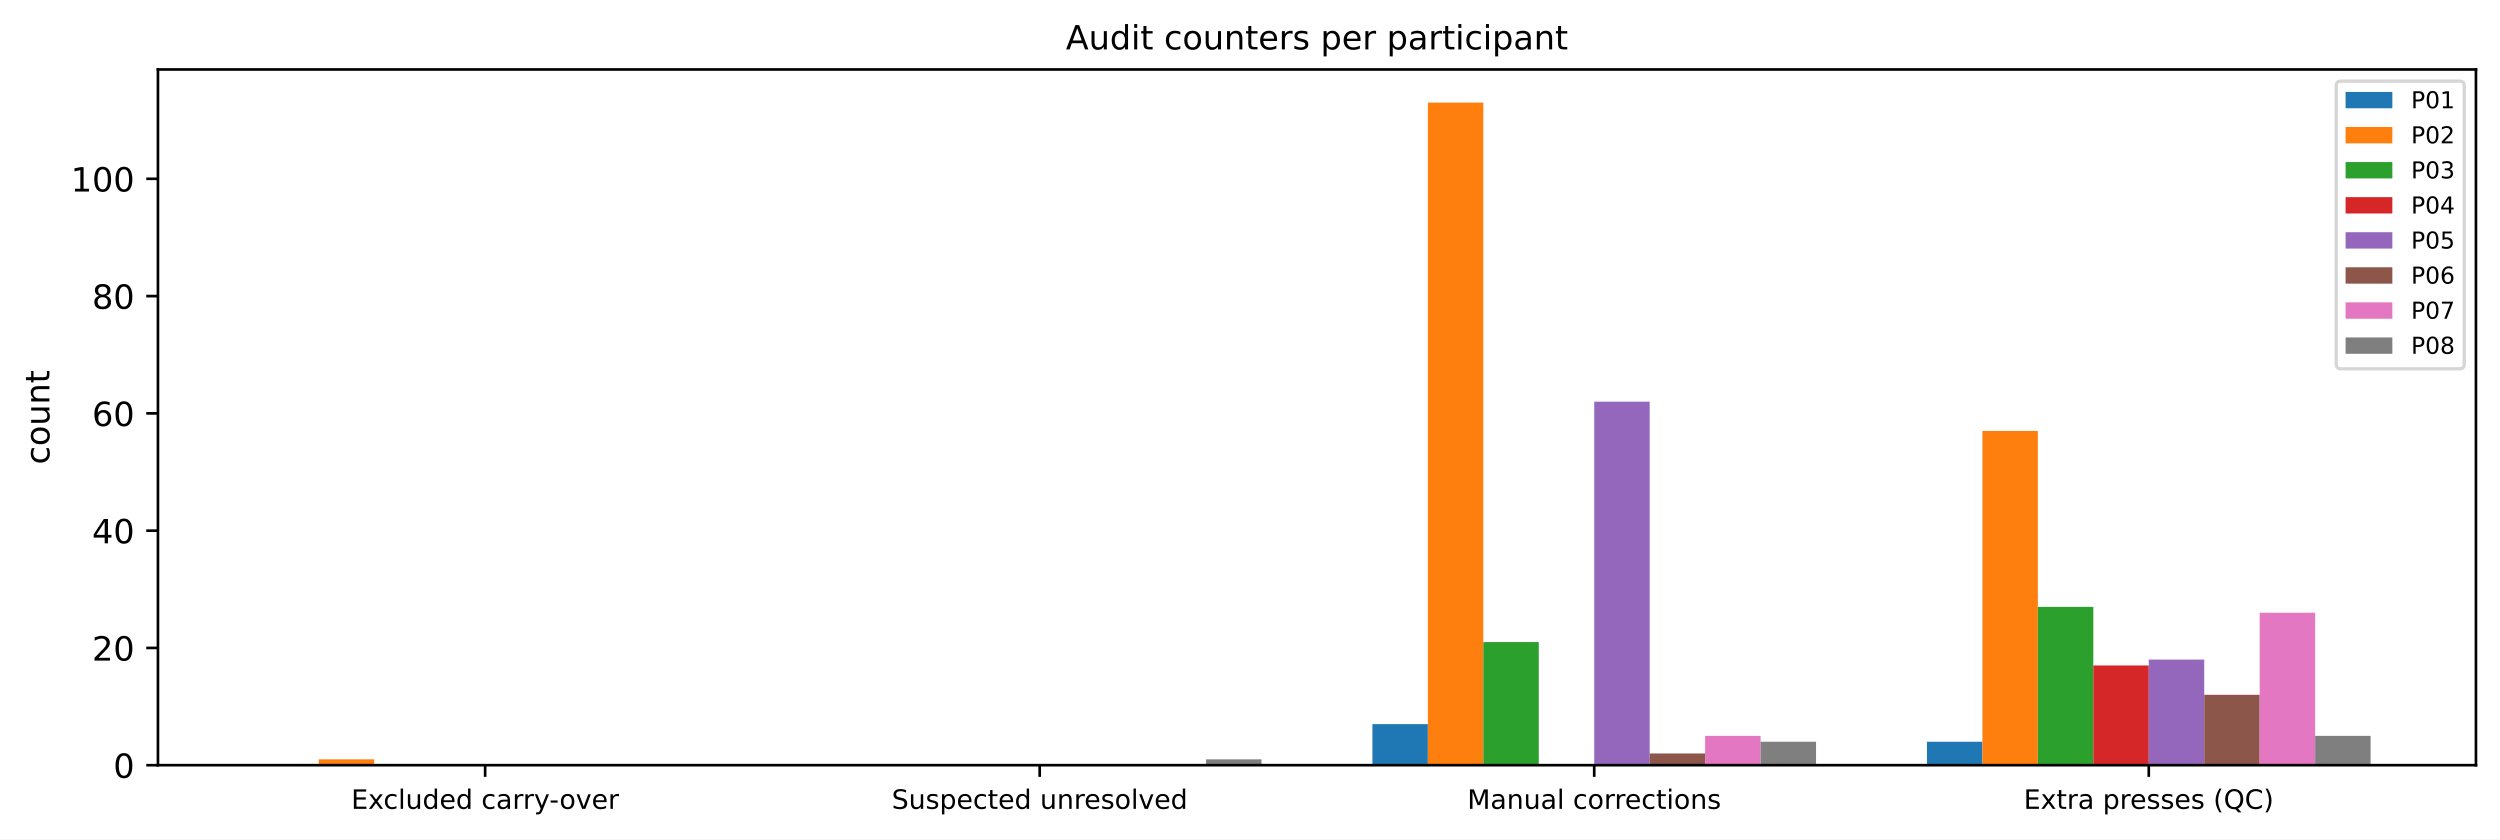
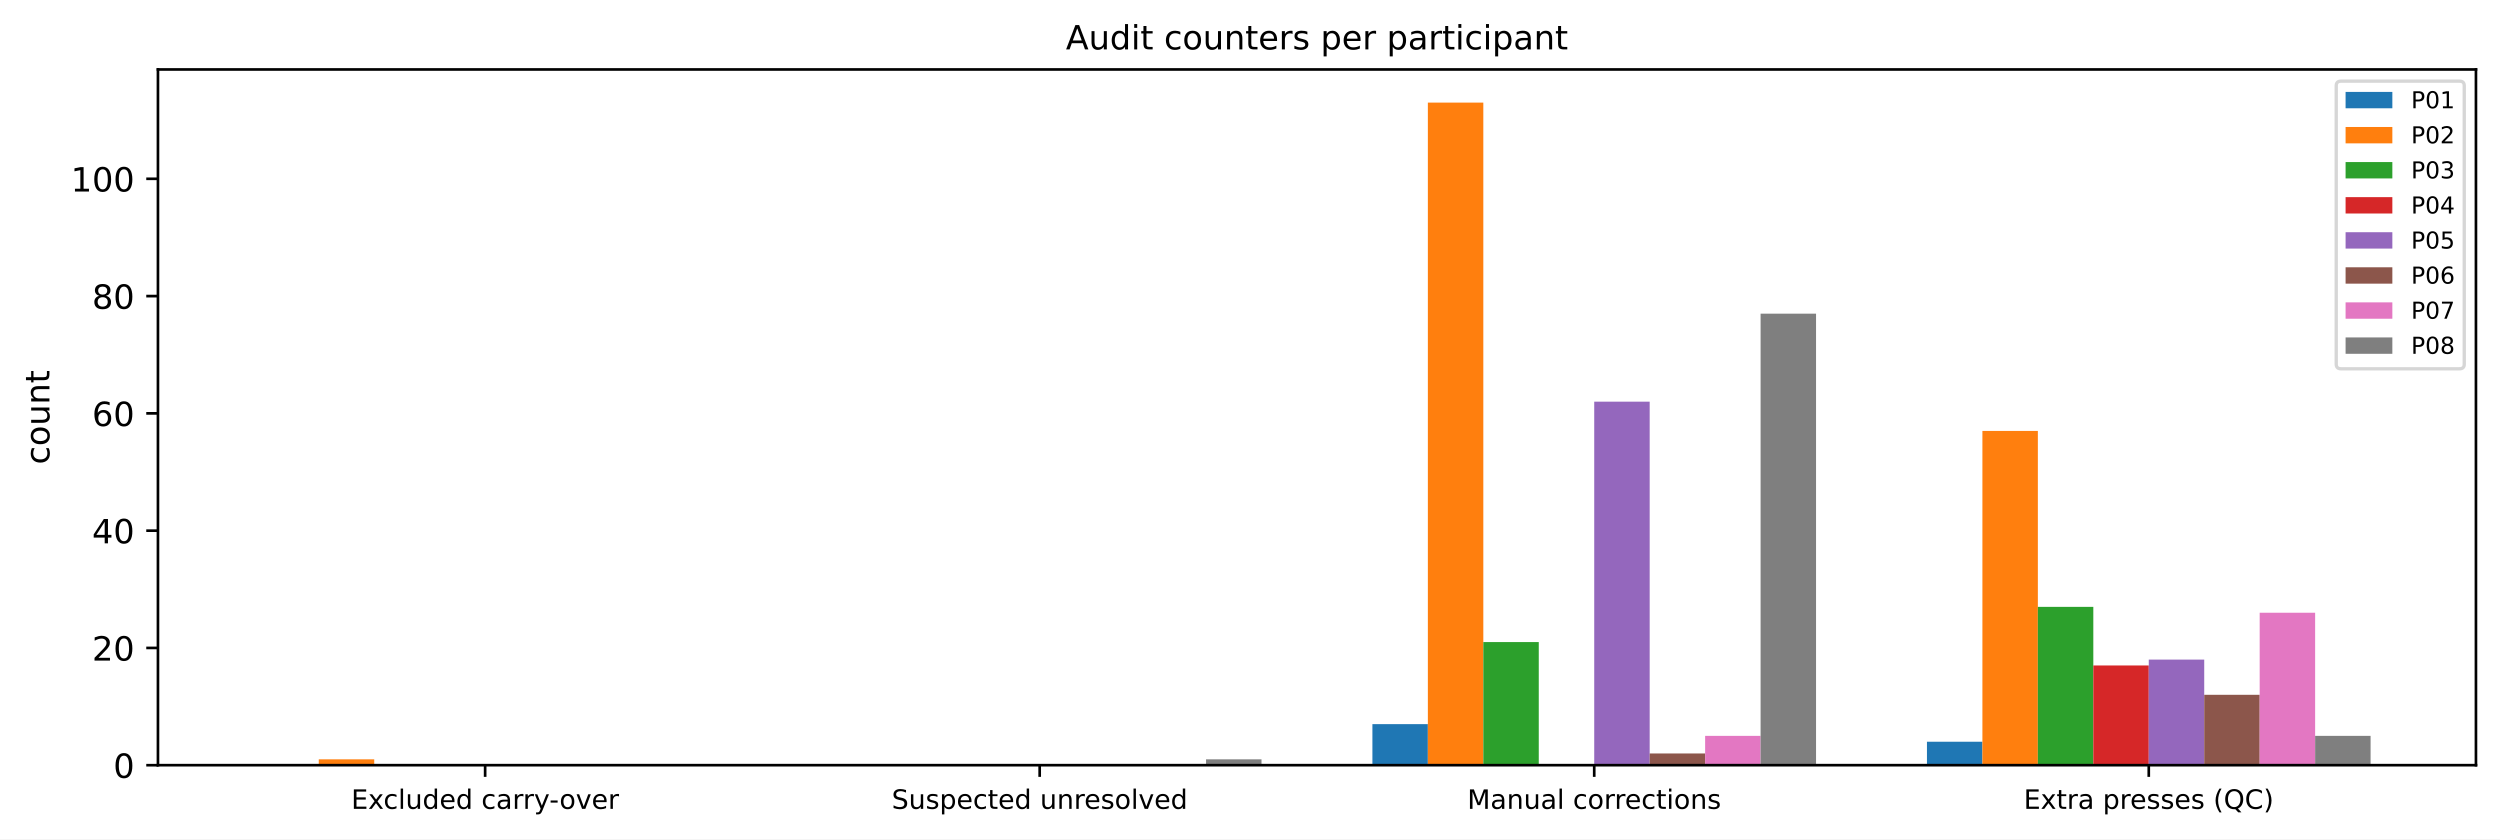
<svg xmlns="http://www.w3.org/2000/svg" xmlns:xlink="http://www.w3.org/1999/xlink" width="748.447pt" height="251.277pt" viewBox="0 0 748.447 251.277" version="1.1">
  <defs>
    <style type="text/css">*{stroke-linejoin: round; stroke-linecap: butt}</style>
  </defs>
  <g id="figure_1">
    <g id="patch_1">
      <path d="M 0 251.277  L 748.447 251.277  L 748.447 0  L 0 0  z " style="fill: #ffffff" />
    </g>
    <g id="axes_1">
      <g id="patch_2">
        <path d="M 47.288 229.077  L 741.247 229.077  L 741.247 20.798  L 47.288 20.798  z " style="fill: #ffffff" />
      </g>
      <g id="patch_3">
-         <path d="M 78.831 229.077  L 95.433 229.077  L 95.433 229.077  L 78.831 229.077  z " clip-path="url(#p87ccb0d868)" style="fill: #1f77b4" />
+         <path d="M 78.831 229.077  L 95.433 229.077  L 95.433 229.077  L 78.831 229.077  z " clip-path="url(#p62d0877fa8)" style="fill: #1f77b4" />
      </g>
      <g id="patch_4">
-         <path d="M 244.85 229.077  L 261.452 229.077  L 261.452 229.077  L 244.85 229.077  z " clip-path="url(#p87ccb0d868)" style="fill: #1f77b4" />
+         <path d="M 244.85 229.077  L 261.452 229.077  L 261.452 229.077  L 244.85 229.077  z " clip-path="url(#p62d0877fa8)" style="fill: #1f77b4" />
      </g>
      <g id="patch_5">
-         <path d="M 410.869 229.077  L 427.471 229.077  L 427.471 216.789  L 410.869 216.789  z " clip-path="url(#p87ccb0d868)" style="fill: #1f77b4" />
+         <path d="M 410.869 229.077  L 427.471 229.077  L 427.471 216.789  L 410.869 216.789  z " clip-path="url(#p62d0877fa8)" style="fill: #1f77b4" />
      </g>
      <g id="patch_6">
-         <path d="M 576.889 229.077  L 593.49 229.077  L 593.49 222.055  L 576.889 222.055  z " clip-path="url(#p87ccb0d868)" style="fill: #1f77b4" />
+         <path d="M 576.889 229.077  L 593.49 229.077  L 593.49 222.055  L 576.889 222.055  z " clip-path="url(#p62d0877fa8)" style="fill: #1f77b4" />
      </g>
      <g id="patch_7">
-         <path d="M 95.433 229.077  L 112.035 229.077  L 112.035 227.321  L 95.433 227.321  z " clip-path="url(#p87ccb0d868)" style="fill: #ff7f0e" />
+         <path d="M 95.433 229.077  L 112.035 229.077  L 112.035 227.321  L 95.433 227.321  z " clip-path="url(#p62d0877fa8)" style="fill: #ff7f0e" />
      </g>
      <g id="patch_8">
-         <path d="M 261.452 229.077  L 278.054 229.077  L 278.054 229.077  L 261.452 229.077  z " clip-path="url(#p87ccb0d868)" style="fill: #ff7f0e" />
+         <path d="M 261.452 229.077  L 278.054 229.077  L 278.054 229.077  L 261.452 229.077  z " clip-path="url(#p62d0877fa8)" style="fill: #ff7f0e" />
      </g>
      <g id="patch_9">
-         <path d="M 427.471 229.077  L 444.073 229.077  L 444.073 30.716  L 427.471 30.716  z " clip-path="url(#p87ccb0d868)" style="fill: #ff7f0e" />
+         <path d="M 427.471 229.077  L 444.073 229.077  L 444.073 30.716  L 427.471 30.716  z " clip-path="url(#p62d0877fa8)" style="fill: #ff7f0e" />
      </g>
      <g id="patch_10">
-         <path d="M 593.49 229.077  L 610.092 229.077  L 610.092 129.019  L 593.49 129.019  z " clip-path="url(#p87ccb0d868)" style="fill: #ff7f0e" />
+         <path d="M 593.49 229.077  L 610.092 229.077  L 610.092 129.019  L 593.49 129.019  z " clip-path="url(#p62d0877fa8)" style="fill: #ff7f0e" />
      </g>
      <g id="patch_11">
-         <path d="M 112.035 229.077  L 128.637 229.077  L 128.637 229.077  L 112.035 229.077  z " clip-path="url(#p87ccb0d868)" style="fill: #2ca02c" />
+         <path d="M 112.035 229.077  L 128.637 229.077  L 128.637 229.077  L 112.035 229.077  z " clip-path="url(#p62d0877fa8)" style="fill: #2ca02c" />
      </g>
      <g id="patch_12">
-         <path d="M 278.054 229.077  L 294.656 229.077  L 294.656 229.077  L 278.054 229.077  z " clip-path="url(#p87ccb0d868)" style="fill: #2ca02c" />
+         <path d="M 278.054 229.077  L 294.656 229.077  L 294.656 229.077  L 278.054 229.077  z " clip-path="url(#p62d0877fa8)" style="fill: #2ca02c" />
      </g>
      <g id="patch_13">
-         <path d="M 444.073 229.077  L 460.675 229.077  L 460.675 192.213  L 444.073 192.213  z " clip-path="url(#p87ccb0d868)" style="fill: #2ca02c" />
+         <path d="M 444.073 229.077  L 460.675 229.077  L 460.675 192.213  L 444.073 192.213  z " clip-path="url(#p62d0877fa8)" style="fill: #2ca02c" />
      </g>
      <g id="patch_14">
-         <path d="M 610.092 229.077  L 626.694 229.077  L 626.694 181.681  L 610.092 181.681  z " clip-path="url(#p87ccb0d868)" style="fill: #2ca02c" />
+         <path d="M 610.092 229.077  L 626.694 229.077  L 626.694 181.681  L 610.092 181.681  z " clip-path="url(#p62d0877fa8)" style="fill: #2ca02c" />
      </g>
      <g id="patch_15">
-         <path d="M 128.637 229.077  L 145.239 229.077  L 145.239 229.077  L 128.637 229.077  z " clip-path="url(#p87ccb0d868)" style="fill: #d62728" />
+         <path d="M 128.637 229.077  L 145.239 229.077  L 145.239 229.077  L 128.637 229.077  z " clip-path="url(#p62d0877fa8)" style="fill: #d62728" />
      </g>
      <g id="patch_16">
-         <path d="M 294.656 229.077  L 311.258 229.077  L 311.258 229.077  L 294.656 229.077  z " clip-path="url(#p87ccb0d868)" style="fill: #d62728" />
+         <path d="M 294.656 229.077  L 311.258 229.077  L 311.258 229.077  L 294.656 229.077  z " clip-path="url(#p62d0877fa8)" style="fill: #d62728" />
      </g>
      <g id="patch_17">
-         <path d="M 460.675 229.077  L 477.277 229.077  L 477.277 229.077  L 460.675 229.077  z " clip-path="url(#p87ccb0d868)" style="fill: #d62728" />
+         <path d="M 460.675 229.077  L 477.277 229.077  L 477.277 229.077  L 460.675 229.077  z " clip-path="url(#p62d0877fa8)" style="fill: #d62728" />
      </g>
      <g id="patch_18">
-         <path d="M 626.694 229.077  L 643.296 229.077  L 643.296 199.235  L 626.694 199.235  z " clip-path="url(#p87ccb0d868)" style="fill: #d62728" />
+         <path d="M 626.694 229.077  L 643.296 229.077  L 643.296 199.235  L 626.694 199.235  z " clip-path="url(#p62d0877fa8)" style="fill: #d62728" />
      </g>
      <g id="patch_19">
-         <path d="M 145.239 229.077  L 161.841 229.077  L 161.841 229.077  L 145.239 229.077  z " clip-path="url(#p87ccb0d868)" style="fill: #9467bd" />
+         <path d="M 145.239 229.077  L 161.841 229.077  L 161.841 229.077  L 145.239 229.077  z " clip-path="url(#p62d0877fa8)" style="fill: #9467bd" />
      </g>
      <g id="patch_20">
-         <path d="M 311.258 229.077  L 327.86 229.077  L 327.86 229.077  L 311.258 229.077  z " clip-path="url(#p87ccb0d868)" style="fill: #9467bd" />
+         <path d="M 311.258 229.077  L 327.86 229.077  L 327.86 229.077  L 311.258 229.077  z " clip-path="url(#p62d0877fa8)" style="fill: #9467bd" />
      </g>
      <g id="patch_21">
-         <path d="M 477.277 229.077  L 493.879 229.077  L 493.879 120.242  L 477.277 120.242  z " clip-path="url(#p87ccb0d868)" style="fill: #9467bd" />
+         <path d="M 477.277 229.077  L 493.879 229.077  L 493.879 120.242  L 477.277 120.242  z " clip-path="url(#p62d0877fa8)" style="fill: #9467bd" />
      </g>
      <g id="patch_22">
-         <path d="M 643.296 229.077  L 659.898 229.077  L 659.898 197.479  L 643.296 197.479  z " clip-path="url(#p87ccb0d868)" style="fill: #9467bd" />
+         <path d="M 643.296 229.077  L 659.898 229.077  L 659.898 197.479  L 643.296 197.479  z " clip-path="url(#p62d0877fa8)" style="fill: #9467bd" />
      </g>
      <g id="patch_23">
-         <path d="M 161.841 229.077  L 178.443 229.077  L 178.443 229.077  L 161.841 229.077  z " clip-path="url(#p87ccb0d868)" style="fill: #8c564b" />
+         <path d="M 161.841 229.077  L 178.443 229.077  L 178.443 229.077  L 161.841 229.077  z " clip-path="url(#p62d0877fa8)" style="fill: #8c564b" />
      </g>
      <g id="patch_24">
-         <path d="M 327.86 229.077  L 344.462 229.077  L 344.462 229.077  L 327.86 229.077  z " clip-path="url(#p87ccb0d868)" style="fill: #8c564b" />
+         <path d="M 327.86 229.077  L 344.462 229.077  L 344.462 229.077  L 327.86 229.077  z " clip-path="url(#p62d0877fa8)" style="fill: #8c564b" />
      </g>
      <g id="patch_25">
-         <path d="M 493.879 229.077  L 510.481 229.077  L 510.481 225.566  L 493.879 225.566  z " clip-path="url(#p87ccb0d868)" style="fill: #8c564b" />
+         <path d="M 493.879 229.077  L 510.481 229.077  L 510.481 225.566  L 493.879 225.566  z " clip-path="url(#p62d0877fa8)" style="fill: #8c564b" />
      </g>
      <g id="patch_26">
-         <path d="M 659.898 229.077  L 676.5 229.077  L 676.5 208.012  L 659.898 208.012  z " clip-path="url(#p87ccb0d868)" style="fill: #8c564b" />
+         <path d="M 659.898 229.077  L 676.5 229.077  L 676.5 208.012  L 659.898 208.012  z " clip-path="url(#p62d0877fa8)" style="fill: #8c564b" />
      </g>
      <g id="patch_27">
-         <path d="M 178.443 229.077  L 195.045 229.077  L 195.045 229.077  L 178.443 229.077  z " clip-path="url(#p87ccb0d868)" style="fill: #e377c2" />
+         <path d="M 178.443 229.077  L 195.045 229.077  L 195.045 229.077  L 178.443 229.077  z " clip-path="url(#p62d0877fa8)" style="fill: #e377c2" />
      </g>
      <g id="patch_28">
-         <path d="M 344.462 229.077  L 361.064 229.077  L 361.064 229.077  L 344.462 229.077  z " clip-path="url(#p87ccb0d868)" style="fill: #e377c2" />
+         <path d="M 344.462 229.077  L 361.064 229.077  L 361.064 229.077  L 344.462 229.077  z " clip-path="url(#p62d0877fa8)" style="fill: #e377c2" />
      </g>
      <g id="patch_29">
-         <path d="M 510.481 229.077  L 527.083 229.077  L 527.083 220.3  L 510.481 220.3  z " clip-path="url(#p87ccb0d868)" style="fill: #e377c2" />
+         <path d="M 510.481 229.077  L 527.083 229.077  L 527.083 220.3  L 510.481 220.3  z " clip-path="url(#p62d0877fa8)" style="fill: #e377c2" />
      </g>
      <g id="patch_30">
-         <path d="M 676.5 229.077  L 693.102 229.077  L 693.102 183.436  L 676.5 183.436  z " clip-path="url(#p87ccb0d868)" style="fill: #e377c2" />
+         <path d="M 676.5 229.077  L 693.102 229.077  L 693.102 183.436  L 676.5 183.436  z " clip-path="url(#p62d0877fa8)" style="fill: #e377c2" />
      </g>
      <g id="patch_31">
-         <path d="M 195.045 229.077  L 211.646 229.077  L 211.646 229.077  L 195.045 229.077  z " clip-path="url(#p87ccb0d868)" style="fill: #7f7f7f" />
+         <path d="M 195.045 229.077  L 211.646 229.077  L 211.646 229.077  L 195.045 229.077  z " clip-path="url(#p62d0877fa8)" style="fill: #7f7f7f" />
      </g>
      <g id="patch_32">
-         <path d="M 361.064 229.077  L 377.666 229.077  L 377.666 227.321  L 361.064 227.321  z " clip-path="url(#p87ccb0d868)" style="fill: #7f7f7f" />
+         <path d="M 361.064 229.077  L 377.666 229.077  L 377.666 227.321  L 361.064 227.321  z " clip-path="url(#p62d0877fa8)" style="fill: #7f7f7f" />
      </g>
      <g id="patch_33">
-         <path d="M 527.083 229.077  L 543.685 229.077  L 543.685 222.055  L 527.083 222.055  z " clip-path="url(#p87ccb0d868)" style="fill: #7f7f7f" />
+         <path d="M 527.083 229.077  L 543.685 229.077  L 543.685 93.911  L 527.083 93.911  z " clip-path="url(#p62d0877fa8)" style="fill: #7f7f7f" />
      </g>
      <g id="patch_34">
-         <path d="M 693.102 229.077  L 709.704 229.077  L 709.704 220.3  L 693.102 220.3  z " clip-path="url(#p87ccb0d868)" style="fill: #7f7f7f" />
+         <path d="M 693.102 229.077  L 709.704 229.077  L 709.704 220.3  L 693.102 220.3  z " clip-path="url(#p62d0877fa8)" style="fill: #7f7f7f" />
      </g>
      <g id="matplotlib.axis_1">
        <g id="xtick_1">
          <g id="line2d_1">
            <defs>
-               <path id="meb8b3226f1" d="M 0 0  L 0 3.5  " style="stroke: #000000; stroke-width: 0.8" />
+               <path id="m4deb40fee4" d="M 0 0  L 0 3.5  " style="stroke: #000000; stroke-width: 0.8" />
            </defs>
            <g>
-               <use xlink:href="#meb8b3226f1" x="145.239" y="229.077" style="stroke: #000000; stroke-width: 0.8" />
+               <use xlink:href="#m4deb40fee4" x="145.239" y="229.077" style="stroke: #000000; stroke-width: 0.8" />
            </g>
          </g>
          <g id="text_1">
            <g transform="translate(105.1519 242.1553) scale(0.08 -0.08)">
              <defs>
                <path id="DejaVuSans-28" d="M 628 4666  L 3578 4666  L 3578 4134  L 1259 4134  L 1259 2753  L 3481 2753  L 3481 2222  L 1259 2222  L 1259 531  L 3634 531  L 3634 0  L 628 0  L 628 4666  z " transform="scale(0.015625)" />
                <path id="DejaVuSans-5b" d="M 3513 3500  L 2247 1797  L 3578 0  L 2900 0  L 1881 1375  L 863 0  L 184 0  L 1544 1831  L 300 3500  L 978 3500  L 1906 2253  L 2834 3500  L 3513 3500  z " transform="scale(0.015625)" />
                <path id="DejaVuSans-46" d="M 3122 3366  L 3122 2828  Q 2878 2963 2633 3030  Q 2388 3097 2138 3097  Q 1578 3097 1268 2742  Q 959 2388 959 1747  Q 959 1106 1268 751  Q 1578 397 2138 397  Q 2388 397 2633 464  Q 2878 531 3122 666  L 3122 134  Q 2881 22 2623 -34  Q 2366 -91 2075 -91  Q 1284 -91 818 406  Q 353 903 353 1747  Q 353 2603 823 3093  Q 1294 3584 2113 3584  Q 2378 3584 2631 3529  Q 2884 3475 3122 3366  z " transform="scale(0.015625)" />
                <path id="DejaVuSans-4f" d="M 603 4863  L 1178 4863  L 1178 0  L 603 0  L 603 4863  z " transform="scale(0.015625)" />
                <path id="DejaVuSans-58" d="M 544 1381  L 544 3500  L 1119 3500  L 1119 1403  Q 1119 906 1312 657  Q 1506 409 1894 409  Q 2359 409 2629 706  Q 2900 1003 2900 1516  L 2900 3500  L 3475 3500  L 3475 0  L 2900 0  L 2900 538  Q 2691 219 2414 64  Q 2138 -91 1772 -91  Q 1169 -91 856 284  Q 544 659 544 1381  z M 1991 3584  L 1991 3584  z " transform="scale(0.015625)" />
                <path id="DejaVuSans-47" d="M 2906 2969  L 2906 4863  L 3481 4863  L 3481 0  L 2906 0  L 2906 525  Q 2725 213 2448 61  Q 2172 -91 1784 -91  Q 1150 -91 751 415  Q 353 922 353 1747  Q 353 2572 751 3078  Q 1150 3584 1784 3584  Q 2172 3584 2448 3432  Q 2725 3281 2906 2969  z M 947 1747  Q 947 1113 1208 752  Q 1469 391 1925 391  Q 2381 391 2643 752  Q 2906 1113 2906 1747  Q 2906 2381 2643 2742  Q 2381 3103 1925 3103  Q 1469 3103 1208 2742  Q 947 2381 947 1747  z " transform="scale(0.015625)" />
                <path id="DejaVuSans-48" d="M 3597 1894  L 3597 1613  L 953 1613  Q 991 1019 1311 708  Q 1631 397 2203 397  Q 2534 397 2845 478  Q 3156 559 3463 722  L 3463 178  Q 3153 47 2828 -22  Q 2503 -91 2169 -91  Q 1331 -91 842 396  Q 353 884 353 1716  Q 353 2575 817 3079  Q 1281 3584 2069 3584  Q 2775 3584 3186 3129  Q 3597 2675 3597 1894  z M 3022 2063  Q 3016 2534 2758 2815  Q 2500 3097 2075 3097  Q 1594 3097 1305 2825  Q 1016 2553 972 2059  L 3022 2063  z " transform="scale(0.015625)" />
                <path id="DejaVuSans-3" transform="scale(0.015625)" />
                <path id="DejaVuSans-44" d="M 2194 1759  Q 1497 1759 1228 1600  Q 959 1441 959 1056  Q 959 750 1161 570  Q 1363 391 1709 391  Q 2188 391 2477 730  Q 2766 1069 2766 1631  L 2766 1759  L 2194 1759  z M 3341 1997  L 3341 0  L 2766 0  L 2766 531  Q 2569 213 2275 61  Q 1981 -91 1556 -91  Q 1019 -91 701 211  Q 384 513 384 1019  Q 384 1609 779 1909  Q 1175 2209 1959 2209  L 2766 2209  L 2766 2266  Q 2766 2663 2505 2880  Q 2244 3097 1772 3097  Q 1472 3097 1187 3025  Q 903 2953 641 2809  L 641 3341  Q 956 3463 1253 3523  Q 1550 3584 1831 3584  Q 2591 3584 2966 3190  Q 3341 2797 3341 1997  z " transform="scale(0.015625)" />
                <path id="DejaVuSans-55" d="M 2631 2963  Q 2534 3019 2420 3045  Q 2306 3072 2169 3072  Q 1681 3072 1420 2755  Q 1159 2438 1159 1844  L 1159 0  L 581 0  L 581 3500  L 1159 3500  L 1159 2956  Q 1341 3275 1631 3429  Q 1922 3584 2338 3584  Q 2397 3584 2469 3576  Q 2541 3569 2628 3553  L 2631 2963  z " transform="scale(0.015625)" />
                <path id="DejaVuSans-5c" d="M 2059 -325  Q 1816 -950 1584 -1140  Q 1353 -1331 966 -1331  L 506 -1331  L 506 -850  L 844 -850  Q 1081 -850 1212 -737  Q 1344 -625 1503 -206  L 1606 56  L 191 3500  L 800 3500  L 1894 763  L 2988 3500  L 3597 3500  L 2059 -325  z " transform="scale(0.015625)" />
                <path id="DejaVuSans-10" d="M 313 2009  L 1997 2009  L 1997 1497  L 313 1497  L 313 2009  z " transform="scale(0.015625)" />
                <path id="DejaVuSans-52" d="M 1959 3097  Q 1497 3097 1228 2736  Q 959 2375 959 1747  Q 959 1119 1226 758  Q 1494 397 1959 397  Q 2419 397 2687 759  Q 2956 1122 2956 1747  Q 2956 2369 2687 2733  Q 2419 3097 1959 3097  z M 1959 3584  Q 2709 3584 3137 3096  Q 3566 2609 3566 1747  Q 3566 888 3137 398  Q 2709 -91 1959 -91  Q 1206 -91 779 398  Q 353 888 353 1747  Q 353 2609 779 3096  Q 1206 3584 1959 3584  z " transform="scale(0.015625)" />
                <path id="DejaVuSans-59" d="M 191 3500  L 800 3500  L 1894 563  L 2988 3500  L 3597 3500  L 2284 0  L 1503 0  L 191 3500  z " transform="scale(0.015625)" />
              </defs>
              <use xlink:href="#DejaVuSans-28" />
              <use xlink:href="#DejaVuSans-5b" transform="translate(63.1875 0)" />
              <use xlink:href="#DejaVuSans-46" transform="translate(120.625 0)" />
              <use xlink:href="#DejaVuSans-4f" transform="translate(175.6094 0)" />
              <use xlink:href="#DejaVuSans-58" transform="translate(203.3906 0)" />
              <use xlink:href="#DejaVuSans-47" transform="translate(266.7656 0)" />
              <use xlink:href="#DejaVuSans-48" transform="translate(330.25 0)" />
              <use xlink:href="#DejaVuSans-47" transform="translate(391.7812 0)" />
              <use xlink:href="#DejaVuSans-3" transform="translate(455.2656 0)" />
              <use xlink:href="#DejaVuSans-46" transform="translate(487.0469 0)" />
              <use xlink:href="#DejaVuSans-44" transform="translate(542.0312 0)" />
              <use xlink:href="#DejaVuSans-55" transform="translate(603.3125 0)" />
              <use xlink:href="#DejaVuSans-55" transform="translate(642.6719 0)" />
              <use xlink:href="#DejaVuSans-5c" transform="translate(683.7812 0)" />
              <use xlink:href="#DejaVuSans-10" transform="translate(741.2188 0)" />
              <use xlink:href="#DejaVuSans-52" transform="translate(779.1562 0)" />
              <use xlink:href="#DejaVuSans-59" transform="translate(840.3438 0)" />
              <use xlink:href="#DejaVuSans-48" transform="translate(899.5312 0)" />
              <use xlink:href="#DejaVuSans-55" transform="translate(961.0625 0)" />
            </g>
          </g>
        </g>
        <g id="xtick_2">
          <g id="line2d_2">
            <g>
-               <use xlink:href="#meb8b3226f1" x="311.258" y="229.077" style="stroke: #000000; stroke-width: 0.8" />
+               <use xlink:href="#m4deb40fee4" x="311.258" y="229.077" style="stroke: #000000; stroke-width: 0.8" />
            </g>
          </g>
          <g id="text_2">
            <g transform="translate(266.9617 242.1553) scale(0.08 -0.08)">
              <defs>
                <path id="DejaVuSans-36" d="M 3425 4513  L 3425 3897  Q 3066 4069 2747 4153  Q 2428 4238 2131 4238  Q 1616 4238 1336 4038  Q 1056 3838 1056 3469  Q 1056 3159 1242 3001  Q 1428 2844 1947 2747  L 2328 2669  Q 3034 2534 3370 2195  Q 3706 1856 3706 1288  Q 3706 609 3251 259  Q 2797 -91 1919 -91  Q 1588 -91 1214 -16  Q 841 59 441 206  L 441 856  Q 825 641 1194 531  Q 1563 422 1919 422  Q 2459 422 2753 634  Q 3047 847 3047 1241  Q 3047 1584 2836 1778  Q 2625 1972 2144 2069  L 1759 2144  Q 1053 2284 737 2584  Q 422 2884 422 3419  Q 422 4038 858 4394  Q 1294 4750 2059 4750  Q 2388 4750 2728 4690  Q 3069 4631 3425 4513  z " transform="scale(0.015625)" />
                <path id="DejaVuSans-56" d="M 2834 3397  L 2834 2853  Q 2591 2978 2328 3040  Q 2066 3103 1784 3103  Q 1356 3103 1142 2972  Q 928 2841 928 2578  Q 928 2378 1081 2264  Q 1234 2150 1697 2047  L 1894 2003  Q 2506 1872 2764 1633  Q 3022 1394 3022 966  Q 3022 478 2636 193  Q 2250 -91 1575 -91  Q 1294 -91 989 -36  Q 684 19 347 128  L 347 722  Q 666 556 975 473  Q 1284 391 1588 391  Q 1994 391 2212 530  Q 2431 669 2431 922  Q 2431 1156 2273 1281  Q 2116 1406 1581 1522  L 1381 1569  Q 847 1681 609 1914  Q 372 2147 372 2553  Q 372 3047 722 3315  Q 1072 3584 1716 3584  Q 2034 3584 2315 3537  Q 2597 3491 2834 3397  z " transform="scale(0.015625)" />
                <path id="DejaVuSans-53" d="M 1159 525  L 1159 -1331  L 581 -1331  L 581 3500  L 1159 3500  L 1159 2969  Q 1341 3281 1617 3432  Q 1894 3584 2278 3584  Q 2916 3584 3314 3078  Q 3713 2572 3713 1747  Q 3713 922 3314 415  Q 2916 -91 2278 -91  Q 1894 -91 1617 61  Q 1341 213 1159 525  z M 3116 1747  Q 3116 2381 2855 2742  Q 2594 3103 2138 3103  Q 1681 3103 1420 2742  Q 1159 2381 1159 1747  Q 1159 1113 1420 752  Q 1681 391 2138 391  Q 2594 391 2855 752  Q 3116 1113 3116 1747  z " transform="scale(0.015625)" />
                <path id="DejaVuSans-57" d="M 1172 4494  L 1172 3500  L 2356 3500  L 2356 3053  L 1172 3053  L 1172 1153  Q 1172 725 1289 603  Q 1406 481 1766 481  L 2356 481  L 2356 0  L 1766 0  Q 1100 0 847 248  Q 594 497 594 1153  L 594 3053  L 172 3053  L 172 3500  L 594 3500  L 594 4494  L 1172 4494  z " transform="scale(0.015625)" />
                <path id="DejaVuSans-51" d="M 3513 2113  L 3513 0  L 2938 0  L 2938 2094  Q 2938 2591 2744 2837  Q 2550 3084 2163 3084  Q 1697 3084 1428 2787  Q 1159 2491 1159 1978  L 1159 0  L 581 0  L 581 3500  L 1159 3500  L 1159 2956  Q 1366 3272 1645 3428  Q 1925 3584 2291 3584  Q 2894 3584 3203 3211  Q 3513 2838 3513 2113  z " transform="scale(0.015625)" />
              </defs>
              <use xlink:href="#DejaVuSans-36" />
              <use xlink:href="#DejaVuSans-58" transform="translate(63.48438 0)" />
              <use xlink:href="#DejaVuSans-56" transform="translate(126.8594 0)" />
              <use xlink:href="#DejaVuSans-53" transform="translate(178.9531 0)" />
              <use xlink:href="#DejaVuSans-48" transform="translate(242.4375 0)" />
              <use xlink:href="#DejaVuSans-46" transform="translate(303.9688 0)" />
              <use xlink:href="#DejaVuSans-57" transform="translate(358.9531 0)" />
              <use xlink:href="#DejaVuSans-48" transform="translate(398.1562 0)" />
              <use xlink:href="#DejaVuSans-47" transform="translate(459.6875 0)" />
              <use xlink:href="#DejaVuSans-3" transform="translate(523.1719 0)" />
              <use xlink:href="#DejaVuSans-58" transform="translate(554.9531 0)" />
              <use xlink:href="#DejaVuSans-51" transform="translate(618.3281 0)" />
              <use xlink:href="#DejaVuSans-55" transform="translate(681.7031 0)" />
              <use xlink:href="#DejaVuSans-48" transform="translate(720.6094 0)" />
              <use xlink:href="#DejaVuSans-56" transform="translate(782.1406 0)" />
              <use xlink:href="#DejaVuSans-52" transform="translate(834.2344 0)" />
              <use xlink:href="#DejaVuSans-4f" transform="translate(895.4219 0)" />
              <use xlink:href="#DejaVuSans-59" transform="translate(923.2031 0)" />
              <use xlink:href="#DejaVuSans-48" transform="translate(982.3906 0)" />
              <use xlink:href="#DejaVuSans-47" transform="translate(1043.922 0)" />
            </g>
          </g>
        </g>
        <g id="xtick_3">
          <g id="line2d_3">
            <g>
-               <use xlink:href="#meb8b3226f1" x="477.277" y="229.077" style="stroke: #000000; stroke-width: 0.8" />
+               <use xlink:href="#m4deb40fee4" x="477.277" y="229.077" style="stroke: #000000; stroke-width: 0.8" />
            </g>
          </g>
          <g id="text_3">
            <g transform="translate(439.2871 242.1553) scale(0.08 -0.08)">
              <defs>
                <path id="DejaVuSans-30" d="M 628 4666  L 1569 4666  L 2759 1491  L 3956 4666  L 4897 4666  L 4897 0  L 4281 0  L 4281 4097  L 3078 897  L 2444 897  L 1241 4097  L 1241 0  L 628 0  L 628 4666  z " transform="scale(0.015625)" />
                <path id="DejaVuSans-4c" d="M 603 3500  L 1178 3500  L 1178 0  L 603 0  L 603 3500  z M 603 4863  L 1178 4863  L 1178 4134  L 603 4134  L 603 4863  z " transform="scale(0.015625)" />
              </defs>
              <use xlink:href="#DejaVuSans-30" />
              <use xlink:href="#DejaVuSans-44" transform="translate(86.28125 0)" />
              <use xlink:href="#DejaVuSans-51" transform="translate(147.5625 0)" />
              <use xlink:href="#DejaVuSans-58" transform="translate(210.9375 0)" />
              <use xlink:href="#DejaVuSans-44" transform="translate(274.3125 0)" />
              <use xlink:href="#DejaVuSans-4f" transform="translate(335.5938 0)" />
              <use xlink:href="#DejaVuSans-3" transform="translate(363.375 0)" />
              <use xlink:href="#DejaVuSans-46" transform="translate(395.1562 0)" />
              <use xlink:href="#DejaVuSans-52" transform="translate(450.1406 0)" />
              <use xlink:href="#DejaVuSans-55" transform="translate(511.3281 0)" />
              <use xlink:href="#DejaVuSans-55" transform="translate(550.6875 0)" />
              <use xlink:href="#DejaVuSans-48" transform="translate(589.5938 0)" />
              <use xlink:href="#DejaVuSans-46" transform="translate(651.125 0)" />
              <use xlink:href="#DejaVuSans-57" transform="translate(706.1094 0)" />
              <use xlink:href="#DejaVuSans-4c" transform="translate(745.3125 0)" />
              <use xlink:href="#DejaVuSans-52" transform="translate(773.0938 0)" />
              <use xlink:href="#DejaVuSans-51" transform="translate(834.2812 0)" />
              <use xlink:href="#DejaVuSans-56" transform="translate(897.6562 0)" />
            </g>
          </g>
        </g>
        <g id="xtick_4">
          <g id="line2d_4">
            <g>
-               <use xlink:href="#meb8b3226f1" x="643.296" y="229.077" style="stroke: #000000; stroke-width: 0.8" />
+               <use xlink:href="#m4deb40fee4" x="643.296" y="229.077" style="stroke: #000000; stroke-width: 0.8" />
            </g>
          </g>
          <g id="text_4">
            <g transform="translate(605.8625 242.1547) scale(0.08 -0.08)">
              <defs>
                <path id="DejaVuSans-b" d="M 1984 4856  Q 1566 4138 1362 3434  Q 1159 2731 1159 2009  Q 1159 1288 1364 580  Q 1569 -128 1984 -844  L 1484 -844  Q 1016 -109 783 600  Q 550 1309 550 2009  Q 550 2706 781 3412  Q 1013 4119 1484 4856  L 1984 4856  z " transform="scale(0.015625)" />
                <path id="DejaVuSans-34" d="M 2522 4238  Q 1834 4238 1429 3725  Q 1025 3213 1025 2328  Q 1025 1447 1429 934  Q 1834 422 2522 422  Q 3209 422 3611 934  Q 4013 1447 4013 2328  Q 4013 3213 3611 3725  Q 3209 4238 2522 4238  z M 3406 84  L 4238 -825  L 3475 -825  L 2784 -78  Q 2681 -84 2626 -87  Q 2572 -91 2522 -91  Q 1538 -91 948 567  Q 359 1225 359 2328  Q 359 3434 948 4092  Q 1538 4750 2522 4750  Q 3503 4750 4090 4092  Q 4678 3434 4678 2328  Q 4678 1516 4351 937  Q 4025 359 3406 84  z " transform="scale(0.015625)" />
                <path id="DejaVuSans-26" d="M 4122 4306  L 4122 3641  Q 3803 3938 3442 4084  Q 3081 4231 2675 4231  Q 1875 4231 1450 3742  Q 1025 3253 1025 2328  Q 1025 1406 1450 917  Q 1875 428 2675 428  Q 3081 428 3442 575  Q 3803 722 4122 1019  L 4122 359  Q 3791 134 3420 21  Q 3050 -91 2638 -91  Q 1578 -91 968 557  Q 359 1206 359 2328  Q 359 3453 968 4101  Q 1578 4750 2638 4750  Q 3056 4750 3426 4639  Q 3797 4528 4122 4306  z " transform="scale(0.015625)" />
                <path id="DejaVuSans-c" d="M 513 4856  L 1013 4856  Q 1481 4119 1714 3412  Q 1947 2706 1947 2009  Q 1947 1309 1714 600  Q 1481 -109 1013 -844  L 513 -844  Q 928 -128 1133 580  Q 1338 1288 1338 2009  Q 1338 2731 1133 3434  Q 928 4138 513 4856  z " transform="scale(0.015625)" />
              </defs>
              <use xlink:href="#DejaVuSans-28" />
              <use xlink:href="#DejaVuSans-5b" transform="translate(63.1875 0)" />
              <use xlink:href="#DejaVuSans-57" transform="translate(122.375 0)" />
              <use xlink:href="#DejaVuSans-55" transform="translate(161.5781 0)" />
              <use xlink:href="#DejaVuSans-44" transform="translate(202.6875 0)" />
              <use xlink:href="#DejaVuSans-3" transform="translate(263.9688 0)" />
              <use xlink:href="#DejaVuSans-53" transform="translate(295.75 0)" />
              <use xlink:href="#DejaVuSans-55" transform="translate(359.2344 0)" />
              <use xlink:href="#DejaVuSans-48" transform="translate(398.1406 0)" />
              <use xlink:href="#DejaVuSans-56" transform="translate(459.6719 0)" />
              <use xlink:href="#DejaVuSans-56" transform="translate(511.7656 0)" />
              <use xlink:href="#DejaVuSans-48" transform="translate(563.8594 0)" />
              <use xlink:href="#DejaVuSans-56" transform="translate(625.3906 0)" />
              <use xlink:href="#DejaVuSans-3" transform="translate(677.4844 0)" />
              <use xlink:href="#DejaVuSans-b" transform="translate(709.2656 0)" />
              <use xlink:href="#DejaVuSans-34" transform="translate(748.2812 0)" />
              <use xlink:href="#DejaVuSans-26" transform="translate(827 0)" />
              <use xlink:href="#DejaVuSans-c" transform="translate(896.8281 0)" />
            </g>
          </g>
        </g>
      </g>
      <g id="matplotlib.axis_2">
        <g id="ytick_1">
          <g id="line2d_5">
            <defs>
-               <path id="m0f58733473" d="M 0 0  L -3.5 0  " style="stroke: #000000; stroke-width: 0.8" />
+               <path id="m87547faa4b" d="M 0 0  L -3.5 0  " style="stroke: #000000; stroke-width: 0.8" />
            </defs>
            <g>
-               <use xlink:href="#m0f58733473" x="47.288" y="229.077" style="stroke: #000000; stroke-width: 0.8" />
+               <use xlink:href="#m87547faa4b" x="47.288" y="229.077" style="stroke: #000000; stroke-width: 0.8" />
            </g>
          </g>
          <g id="text_5">
            <g transform="translate(33.925 232.8754) scale(0.1 -0.1)">
              <defs>
                <path id="DejaVuSans-13" d="M 2034 4250  Q 1547 4250 1301 3770  Q 1056 3291 1056 2328  Q 1056 1369 1301 889  Q 1547 409 2034 409  Q 2525 409 2770 889  Q 3016 1369 3016 2328  Q 3016 3291 2770 3770  Q 2525 4250 2034 4250  z M 2034 4750  Q 2819 4750 3233 4129  Q 3647 3509 3647 2328  Q 3647 1150 3233 529  Q 2819 -91 2034 -91  Q 1250 -91 836 529  Q 422 1150 422 2328  Q 422 3509 836 4129  Q 1250 4750 2034 4750  z " transform="scale(0.015625)" />
              </defs>
              <use xlink:href="#DejaVuSans-13" />
            </g>
          </g>
        </g>
        <g id="ytick_2">
          <g id="line2d_6">
            <g>
-               <use xlink:href="#m0f58733473" x="47.288" y="193.969" style="stroke: #000000; stroke-width: 0.8" />
+               <use xlink:href="#m87547faa4b" x="47.288" y="193.969" style="stroke: #000000; stroke-width: 0.8" />
            </g>
          </g>
          <g id="text_6">
            <g transform="translate(27.5625 197.7674) scale(0.1 -0.1)">
              <defs>
                <path id="DejaVuSans-15" d="M 1228 531  L 3431 531  L 3431 0  L 469 0  L 469 531  Q 828 903 1448 1529  Q 2069 2156 2228 2338  Q 2531 2678 2651 2914  Q 2772 3150 2772 3378  Q 2772 3750 2511 3984  Q 2250 4219 1831 4219  Q 1534 4219 1204 4116  Q 875 4013 500 3803  L 500 4441  Q 881 4594 1212 4672  Q 1544 4750 1819 4750  Q 2544 4750 2975 4387  Q 3406 4025 3406 3419  Q 3406 3131 3298 2873  Q 3191 2616 2906 2266  Q 2828 2175 2409 1742  Q 1991 1309 1228 531  z " transform="scale(0.015625)" />
              </defs>
              <use xlink:href="#DejaVuSans-15" />
              <use xlink:href="#DejaVuSans-13" transform="translate(63.625 0)" />
            </g>
          </g>
        </g>
        <g id="ytick_3">
          <g id="line2d_7">
            <g>
-               <use xlink:href="#m0f58733473" x="47.288" y="158.861" style="stroke: #000000; stroke-width: 0.8" />
+               <use xlink:href="#m87547faa4b" x="47.288" y="158.861" style="stroke: #000000; stroke-width: 0.8" />
            </g>
          </g>
          <g id="text_7">
            <g transform="translate(27.5625 162.6594) scale(0.1 -0.1)">
              <defs>
                <path id="DejaVuSans-17" d="M 2419 4116  L 825 1625  L 2419 1625  L 2419 4116  z M 2253 4666  L 3047 4666  L 3047 1625  L 3713 1625  L 3713 1100  L 3047 1100  L 3047 0  L 2419 0  L 2419 1100  L 313 1100  L 313 1709  L 2253 4666  z " transform="scale(0.015625)" />
              </defs>
              <use xlink:href="#DejaVuSans-17" />
              <use xlink:href="#DejaVuSans-13" transform="translate(63.625 0)" />
            </g>
          </g>
        </g>
        <g id="ytick_4">
          <g id="line2d_8">
            <g>
-               <use xlink:href="#m0f58733473" x="47.288" y="123.753" style="stroke: #000000; stroke-width: 0.8" />
+               <use xlink:href="#m87547faa4b" x="47.288" y="123.753" style="stroke: #000000; stroke-width: 0.8" />
            </g>
          </g>
          <g id="text_8">
            <g transform="translate(27.5625 127.5514) scale(0.1 -0.1)">
              <defs>
                <path id="DejaVuSans-19" d="M 2113 2584  Q 1688 2584 1439 2293  Q 1191 2003 1191 1497  Q 1191 994 1439 701  Q 1688 409 2113 409  Q 2538 409 2786 701  Q 3034 994 3034 1497  Q 3034 2003 2786 2293  Q 2538 2584 2113 2584  z M 3366 4563  L 3366 3988  Q 3128 4100 2886 4159  Q 2644 4219 2406 4219  Q 1781 4219 1451 3797  Q 1122 3375 1075 2522  Q 1259 2794 1537 2939  Q 1816 3084 2150 3084  Q 2853 3084 3261 2657  Q 3669 2231 3669 1497  Q 3669 778 3244 343  Q 2819 -91 2113 -91  Q 1303 -91 875 529  Q 447 1150 447 2328  Q 447 3434 972 4092  Q 1497 4750 2381 4750  Q 2619 4750 2861 4703  Q 3103 4656 3366 4563  z " transform="scale(0.015625)" />
              </defs>
              <use xlink:href="#DejaVuSans-19" />
              <use xlink:href="#DejaVuSans-13" transform="translate(63.625 0)" />
            </g>
          </g>
        </g>
        <g id="ytick_5">
          <g id="line2d_9">
            <g>
-               <use xlink:href="#m0f58733473" x="47.288" y="88.645" style="stroke: #000000; stroke-width: 0.8" />
+               <use xlink:href="#m87547faa4b" x="47.288" y="88.645" style="stroke: #000000; stroke-width: 0.8" />
            </g>
          </g>
          <g id="text_9">
            <g transform="translate(27.5625 92.44345) scale(0.1 -0.1)">
              <defs>
                <path id="DejaVuSans-1b" d="M 2034 2216  Q 1584 2216 1326 1975  Q 1069 1734 1069 1313  Q 1069 891 1326 650  Q 1584 409 2034 409  Q 2484 409 2743 651  Q 3003 894 3003 1313  Q 3003 1734 2745 1975  Q 2488 2216 2034 2216  z M 1403 2484  Q 997 2584 770 2862  Q 544 3141 544 3541  Q 544 4100 942 4425  Q 1341 4750 2034 4750  Q 2731 4750 3128 4425  Q 3525 4100 3525 3541  Q 3525 3141 3298 2862  Q 3072 2584 2669 2484  Q 3125 2378 3379 2068  Q 3634 1759 3634 1313  Q 3634 634 3220 271  Q 2806 -91 2034 -91  Q 1263 -91 848 271  Q 434 634 434 1313  Q 434 1759 690 2068  Q 947 2378 1403 2484  z M 1172 3481  Q 1172 3119 1398 2916  Q 1625 2713 2034 2713  Q 2441 2713 2670 2916  Q 2900 3119 2900 3481  Q 2900 3844 2670 4047  Q 2441 4250 2034 4250  Q 1625 4250 1398 4047  Q 1172 3844 1172 3481  z " transform="scale(0.015625)" />
              </defs>
              <use xlink:href="#DejaVuSans-1b" />
              <use xlink:href="#DejaVuSans-13" transform="translate(63.625 0)" />
            </g>
          </g>
        </g>
        <g id="ytick_6">
          <g id="line2d_10">
            <g>
-               <use xlink:href="#m0f58733473" x="47.288" y="53.537" style="stroke: #000000; stroke-width: 0.8" />
+               <use xlink:href="#m87547faa4b" x="47.288" y="53.537" style="stroke: #000000; stroke-width: 0.8" />
            </g>
          </g>
          <g id="text_10">
            <g transform="translate(21.2 57.33546) scale(0.1 -0.1)">
              <defs>
                <path id="DejaVuSans-14" d="M 794 531  L 1825 531  L 1825 4091  L 703 3866  L 703 4441  L 1819 4666  L 2450 4666  L 2450 531  L 3481 531  L 3481 0  L 794 0  L 794 531  z " transform="scale(0.015625)" />
              </defs>
              <use xlink:href="#DejaVuSans-14" />
              <use xlink:href="#DejaVuSans-13" transform="translate(63.625 0)" />
              <use xlink:href="#DejaVuSans-13" transform="translate(127.25 0)" />
            </g>
          </g>
        </g>
        <g id="text_11">
          <g transform="translate(14.79766 139.0437) rotate(-90) scale(0.1 -0.1)">
            <use xlink:href="#DejaVuSans-46" />
            <use xlink:href="#DejaVuSans-52" transform="translate(54.98438 0)" />
            <use xlink:href="#DejaVuSans-58" transform="translate(116.1719 0)" />
            <use xlink:href="#DejaVuSans-51" transform="translate(179.5469 0)" />
            <use xlink:href="#DejaVuSans-57" transform="translate(242.9219 0)" />
          </g>
        </g>
      </g>
      <g id="patch_35">
        <path d="M 47.288 229.077  L 47.288 20.798  " style="fill: none; stroke: #000000; stroke-width: 0.8; stroke-linejoin: miter; stroke-linecap: square" />
      </g>
      <g id="patch_36">
        <path d="M 741.247 229.077  L 741.247 20.798  " style="fill: none; stroke: #000000; stroke-width: 0.8; stroke-linejoin: miter; stroke-linecap: square" />
      </g>
      <g id="patch_37">
        <path d="M 47.288 229.077  L 741.247 229.077  " style="fill: none; stroke: #000000; stroke-width: 0.8; stroke-linejoin: miter; stroke-linecap: square" />
      </g>
      <g id="patch_38">
        <path d="M 47.288 20.798  L 741.247 20.798  " style="fill: none; stroke: #000000; stroke-width: 0.8; stroke-linejoin: miter; stroke-linecap: square" />
      </g>
      <g id="text_12">
        <g transform="translate(319.0902 14.79844) scale(0.1 -0.1)">
          <defs>
            <path id="DejaVuSans-24" d="M 2188 4044  L 1331 1722  L 3047 1722  L 2188 4044  z M 1831 4666  L 2547 4666  L 4325 0  L 3669 0  L 3244 1197  L 1141 1197  L 716 0  L 50 0  L 1831 4666  z " transform="scale(0.015625)" />
          </defs>
          <use xlink:href="#DejaVuSans-24" />
          <use xlink:href="#DejaVuSans-58" transform="translate(68.40625 0)" />
          <use xlink:href="#DejaVuSans-47" transform="translate(131.7812 0)" />
          <use xlink:href="#DejaVuSans-4c" transform="translate(195.2656 0)" />
          <use xlink:href="#DejaVuSans-57" transform="translate(223.0469 0)" />
          <use xlink:href="#DejaVuSans-3" transform="translate(262.25 0)" />
          <use xlink:href="#DejaVuSans-46" transform="translate(294.0312 0)" />
          <use xlink:href="#DejaVuSans-52" transform="translate(349.0156 0)" />
          <use xlink:href="#DejaVuSans-58" transform="translate(410.2031 0)" />
          <use xlink:href="#DejaVuSans-51" transform="translate(473.5781 0)" />
          <use xlink:href="#DejaVuSans-57" transform="translate(536.9531 0)" />
          <use xlink:href="#DejaVuSans-48" transform="translate(576.1562 0)" />
          <use xlink:href="#DejaVuSans-55" transform="translate(637.6875 0)" />
          <use xlink:href="#DejaVuSans-56" transform="translate(678.7969 0)" />
          <use xlink:href="#DejaVuSans-3" transform="translate(730.8906 0)" />
          <use xlink:href="#DejaVuSans-53" transform="translate(762.6719 0)" />
          <use xlink:href="#DejaVuSans-48" transform="translate(826.1562 0)" />
          <use xlink:href="#DejaVuSans-55" transform="translate(887.6875 0)" />
          <use xlink:href="#DejaVuSans-3" transform="translate(928.7969 0)" />
          <use xlink:href="#DejaVuSans-53" transform="translate(960.5781 0)" />
          <use xlink:href="#DejaVuSans-44" transform="translate(1024.062 0)" />
          <use xlink:href="#DejaVuSans-55" transform="translate(1085.344 0)" />
          <use xlink:href="#DejaVuSans-57" transform="translate(1126.453 0)" />
          <use xlink:href="#DejaVuSans-4c" transform="translate(1165.656 0)" />
          <use xlink:href="#DejaVuSans-46" transform="translate(1193.438 0)" />
          <use xlink:href="#DejaVuSans-4c" transform="translate(1248.422 0)" />
          <use xlink:href="#DejaVuSans-53" transform="translate(1276.203 0)" />
          <use xlink:href="#DejaVuSans-44" transform="translate(1339.688 0)" />
          <use xlink:href="#DejaVuSans-51" transform="translate(1400.969 0)" />
          <use xlink:href="#DejaVuSans-57" transform="translate(1464.344 0)" />
        </g>
      </g>
      <g id="legend_1">
        <g id="patch_39">
          <path d="M 700.819 110.403  L 736.347 110.403  Q 737.747 110.403 737.747 109.003  L 737.747 25.698  Q 737.747 24.298 736.347 24.298  L 700.819 24.298  Q 699.419 24.298 699.419 25.698  L 699.419 109.003  Q 699.419 110.403 700.819 110.403  z " style="fill: #ffffff; opacity: 0.8; stroke: #cccccc; stroke-linejoin: miter" />
        </g>
        <g id="patch_40">
          <path d="M 702.219 32.417  L 716.219 32.417  L 716.219 27.517  L 702.219 27.517  z " style="fill: #1f77b4" />
        </g>
        <g id="text_13">
          <g transform="translate(721.8192 32.41734) scale(0.07 -0.07)">
            <defs>
              <path id="DejaVuSans-33" d="M 1259 4147  L 1259 2394  L 2053 2394  Q 2494 2394 2734 2622  Q 2975 2850 2975 3272  Q 2975 3691 2734 3919  Q 2494 4147 2053 4147  L 1259 4147  z M 628 4666  L 2053 4666  Q 2838 4666 3239 4311  Q 3641 3956 3641 3272  Q 3641 2581 3239 2228  Q 2838 1875 2053 1875  L 1259 1875  L 1259 0  L 628 0  L 628 4666  z " transform="scale(0.015625)" />
            </defs>
            <use xlink:href="#DejaVuSans-33" />
            <use xlink:href="#DejaVuSans-13" transform="translate(60.29688 0)" />
            <use xlink:href="#DejaVuSans-14" transform="translate(123.9219 0)" />
          </g>
        </g>
        <g id="patch_41">
          <path d="M 702.219 42.918  L 716.219 42.918  L 716.219 38.018  L 702.219 38.018  z " style="fill: #ff7f0e" />
        </g>
        <g id="text_14">
          <g transform="translate(721.8192 42.91789) scale(0.07 -0.07)">
            <use xlink:href="#DejaVuSans-33" />
            <use xlink:href="#DejaVuSans-13" transform="translate(60.29688 0)" />
            <use xlink:href="#DejaVuSans-15" transform="translate(123.9219 0)" />
          </g>
        </g>
        <g id="patch_42">
          <path d="M 702.219 53.418  L 716.219 53.418  L 716.219 48.518  L 702.219 48.518  z " style="fill: #2ca02c" />
        </g>
        <g id="text_15">
          <g transform="translate(721.8192 53.41844) scale(0.07 -0.07)">
            <defs>
              <path id="DejaVuSans-16" d="M 2597 2516  Q 3050 2419 3304 2112  Q 3559 1806 3559 1356  Q 3559 666 3084 287  Q 2609 -91 1734 -91  Q 1441 -91 1130 -33  Q 819 25 488 141  L 488 750  Q 750 597 1062 519  Q 1375 441 1716 441  Q 2309 441 2620 675  Q 2931 909 2931 1356  Q 2931 1769 2642 2001  Q 2353 2234 1838 2234  L 1294 2234  L 1294 2753  L 1863 2753  Q 2328 2753 2575 2939  Q 2822 3125 2822 3475  Q 2822 3834 2567 4026  Q 2313 4219 1838 4219  Q 1578 4219 1281 4162  Q 984 4106 628 3988  L 628 4550  Q 988 4650 1302 4700  Q 1616 4750 1894 4750  Q 2613 4750 3031 4423  Q 3450 4097 3450 3541  Q 3450 3153 3228 2886  Q 3006 2619 2597 2516  z " transform="scale(0.015625)" />
            </defs>
            <use xlink:href="#DejaVuSans-33" />
            <use xlink:href="#DejaVuSans-13" transform="translate(60.29688 0)" />
            <use xlink:href="#DejaVuSans-16" transform="translate(123.9219 0)" />
          </g>
        </g>
        <g id="patch_43">
          <path d="M 702.219 63.919  L 716.219 63.919  L 716.219 59.019  L 702.219 59.019  z " style="fill: #d62728" />
        </g>
        <g id="text_16">
          <g transform="translate(721.8192 63.91898) scale(0.07 -0.07)">
            <use xlink:href="#DejaVuSans-33" />
            <use xlink:href="#DejaVuSans-13" transform="translate(60.29688 0)" />
            <use xlink:href="#DejaVuSans-17" transform="translate(123.9219 0)" />
          </g>
        </g>
        <g id="patch_44">
          <path d="M 702.219 74.42  L 716.219 74.42  L 716.219 69.52  L 702.219 69.52  z " style="fill: #9467bd" />
        </g>
        <g id="text_17">
          <g transform="translate(721.8192 74.41953) scale(0.07 -0.07)">
            <defs>
              <path id="DejaVuSans-18" d="M 691 4666  L 3169 4666  L 3169 4134  L 1269 4134  L 1269 2991  Q 1406 3038 1543 3061  Q 1681 3084 1819 3084  Q 2600 3084 3056 2656  Q 3513 2228 3513 1497  Q 3513 744 3044 326  Q 2575 -91 1722 -91  Q 1428 -91 1123 -41  Q 819 9 494 109  L 494 744  Q 775 591 1075 516  Q 1375 441 1709 441  Q 2250 441 2565 725  Q 2881 1009 2881 1497  Q 2881 1984 2565 2268  Q 2250 2553 1709 2553  Q 1456 2553 1204 2497  Q 953 2441 691 2322  L 691 4666  z " transform="scale(0.015625)" />
            </defs>
            <use xlink:href="#DejaVuSans-33" />
            <use xlink:href="#DejaVuSans-13" transform="translate(60.29688 0)" />
            <use xlink:href="#DejaVuSans-18" transform="translate(123.9219 0)" />
          </g>
        </g>
        <g id="patch_45">
          <path d="M 702.219 84.92  L 716.219 84.92  L 716.219 80.02  L 702.219 80.02  z " style="fill: #8c564b" />
        </g>
        <g id="text_18">
          <g transform="translate(721.8192 84.92008) scale(0.07 -0.07)">
            <use xlink:href="#DejaVuSans-33" />
            <use xlink:href="#DejaVuSans-13" transform="translate(60.29688 0)" />
            <use xlink:href="#DejaVuSans-19" transform="translate(123.9219 0)" />
          </g>
        </g>
        <g id="patch_46">
          <path d="M 702.219 95.421  L 716.219 95.421  L 716.219 90.521  L 702.219 90.521  z " style="fill: #e377c2" />
        </g>
        <g id="text_19">
          <g transform="translate(721.8192 95.42063) scale(0.07 -0.07)">
            <defs>
              <path id="DejaVuSans-1a" d="M 525 4666  L 3525 4666  L 3525 4397  L 1831 0  L 1172 0  L 2766 4134  L 525 4134  L 525 4666  z " transform="scale(0.015625)" />
            </defs>
            <use xlink:href="#DejaVuSans-33" />
            <use xlink:href="#DejaVuSans-13" transform="translate(60.29688 0)" />
            <use xlink:href="#DejaVuSans-1a" transform="translate(123.9219 0)" />
          </g>
        </g>
        <g id="patch_47">
          <path d="M 702.219 105.921  L 716.219 105.921  L 716.219 101.021  L 702.219 101.021  z " style="fill: #7f7f7f" />
        </g>
        <g id="text_20">
          <g transform="translate(721.8192 105.9212) scale(0.07 -0.07)">
            <use xlink:href="#DejaVuSans-33" />
            <use xlink:href="#DejaVuSans-13" transform="translate(60.29688 0)" />
            <use xlink:href="#DejaVuSans-1b" transform="translate(123.9219 0)" />
          </g>
        </g>
      </g>
    </g>
  </g>
  <defs>
-     <clipPath id="p87ccb0d868">
+     <clipPath id="p62d0877fa8">
      <rect x="47.288" y="20.798" width="693.96" height="208.278" />
    </clipPath>
  </defs>
</svg>
